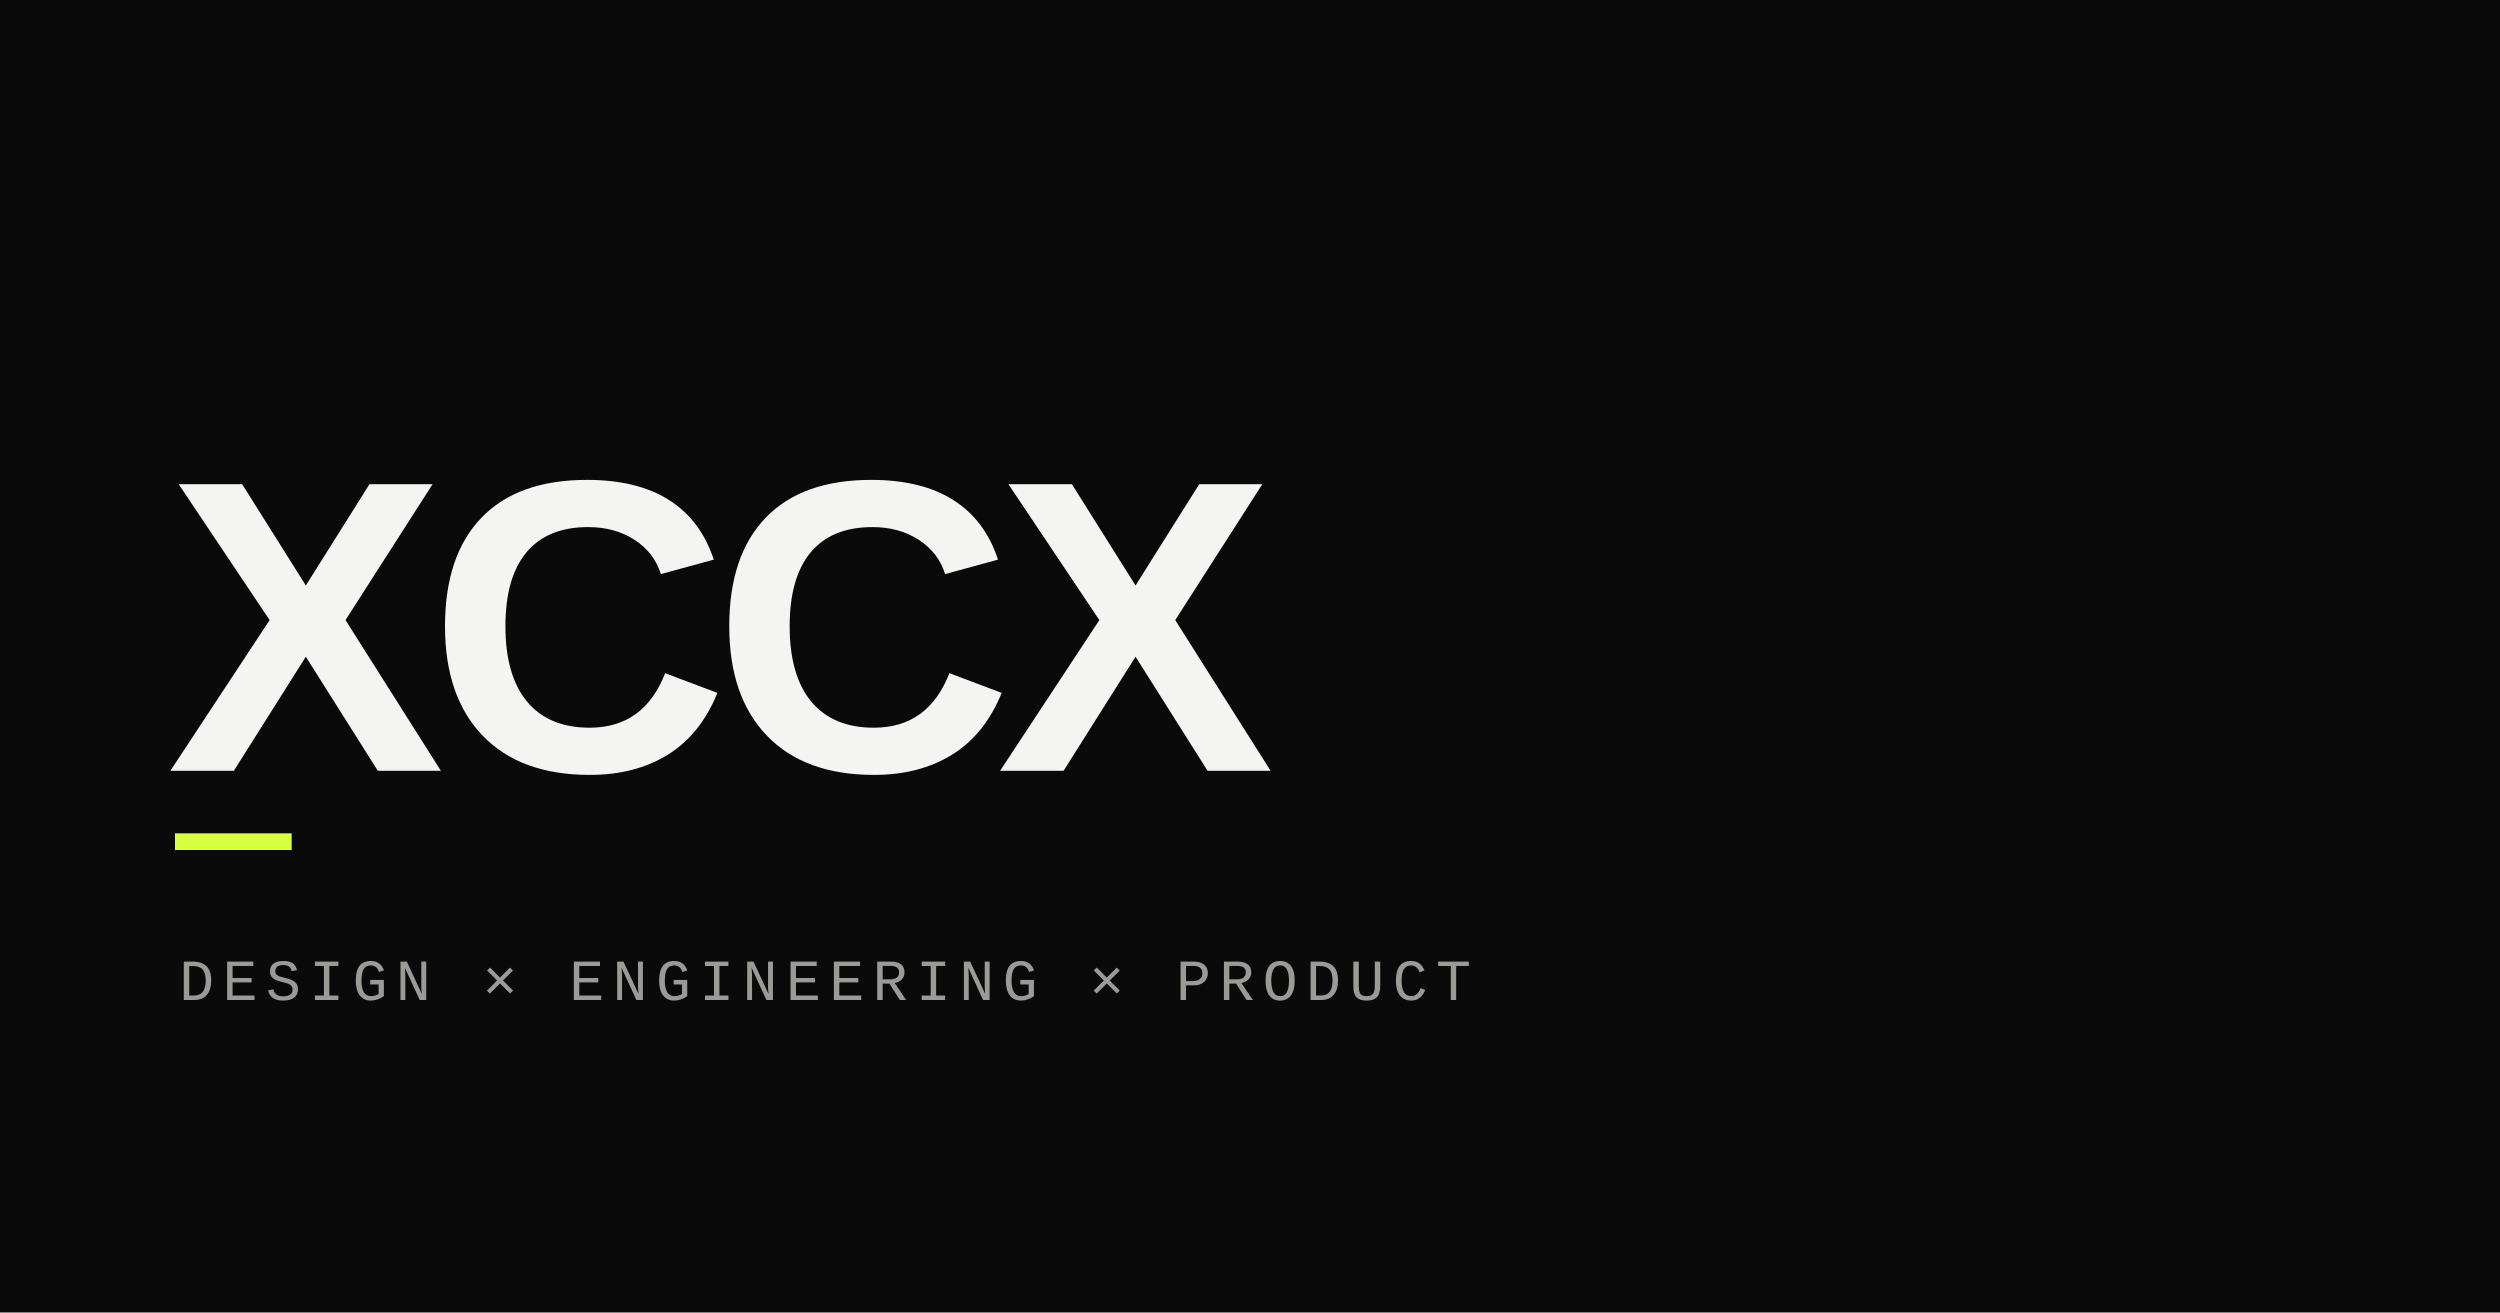
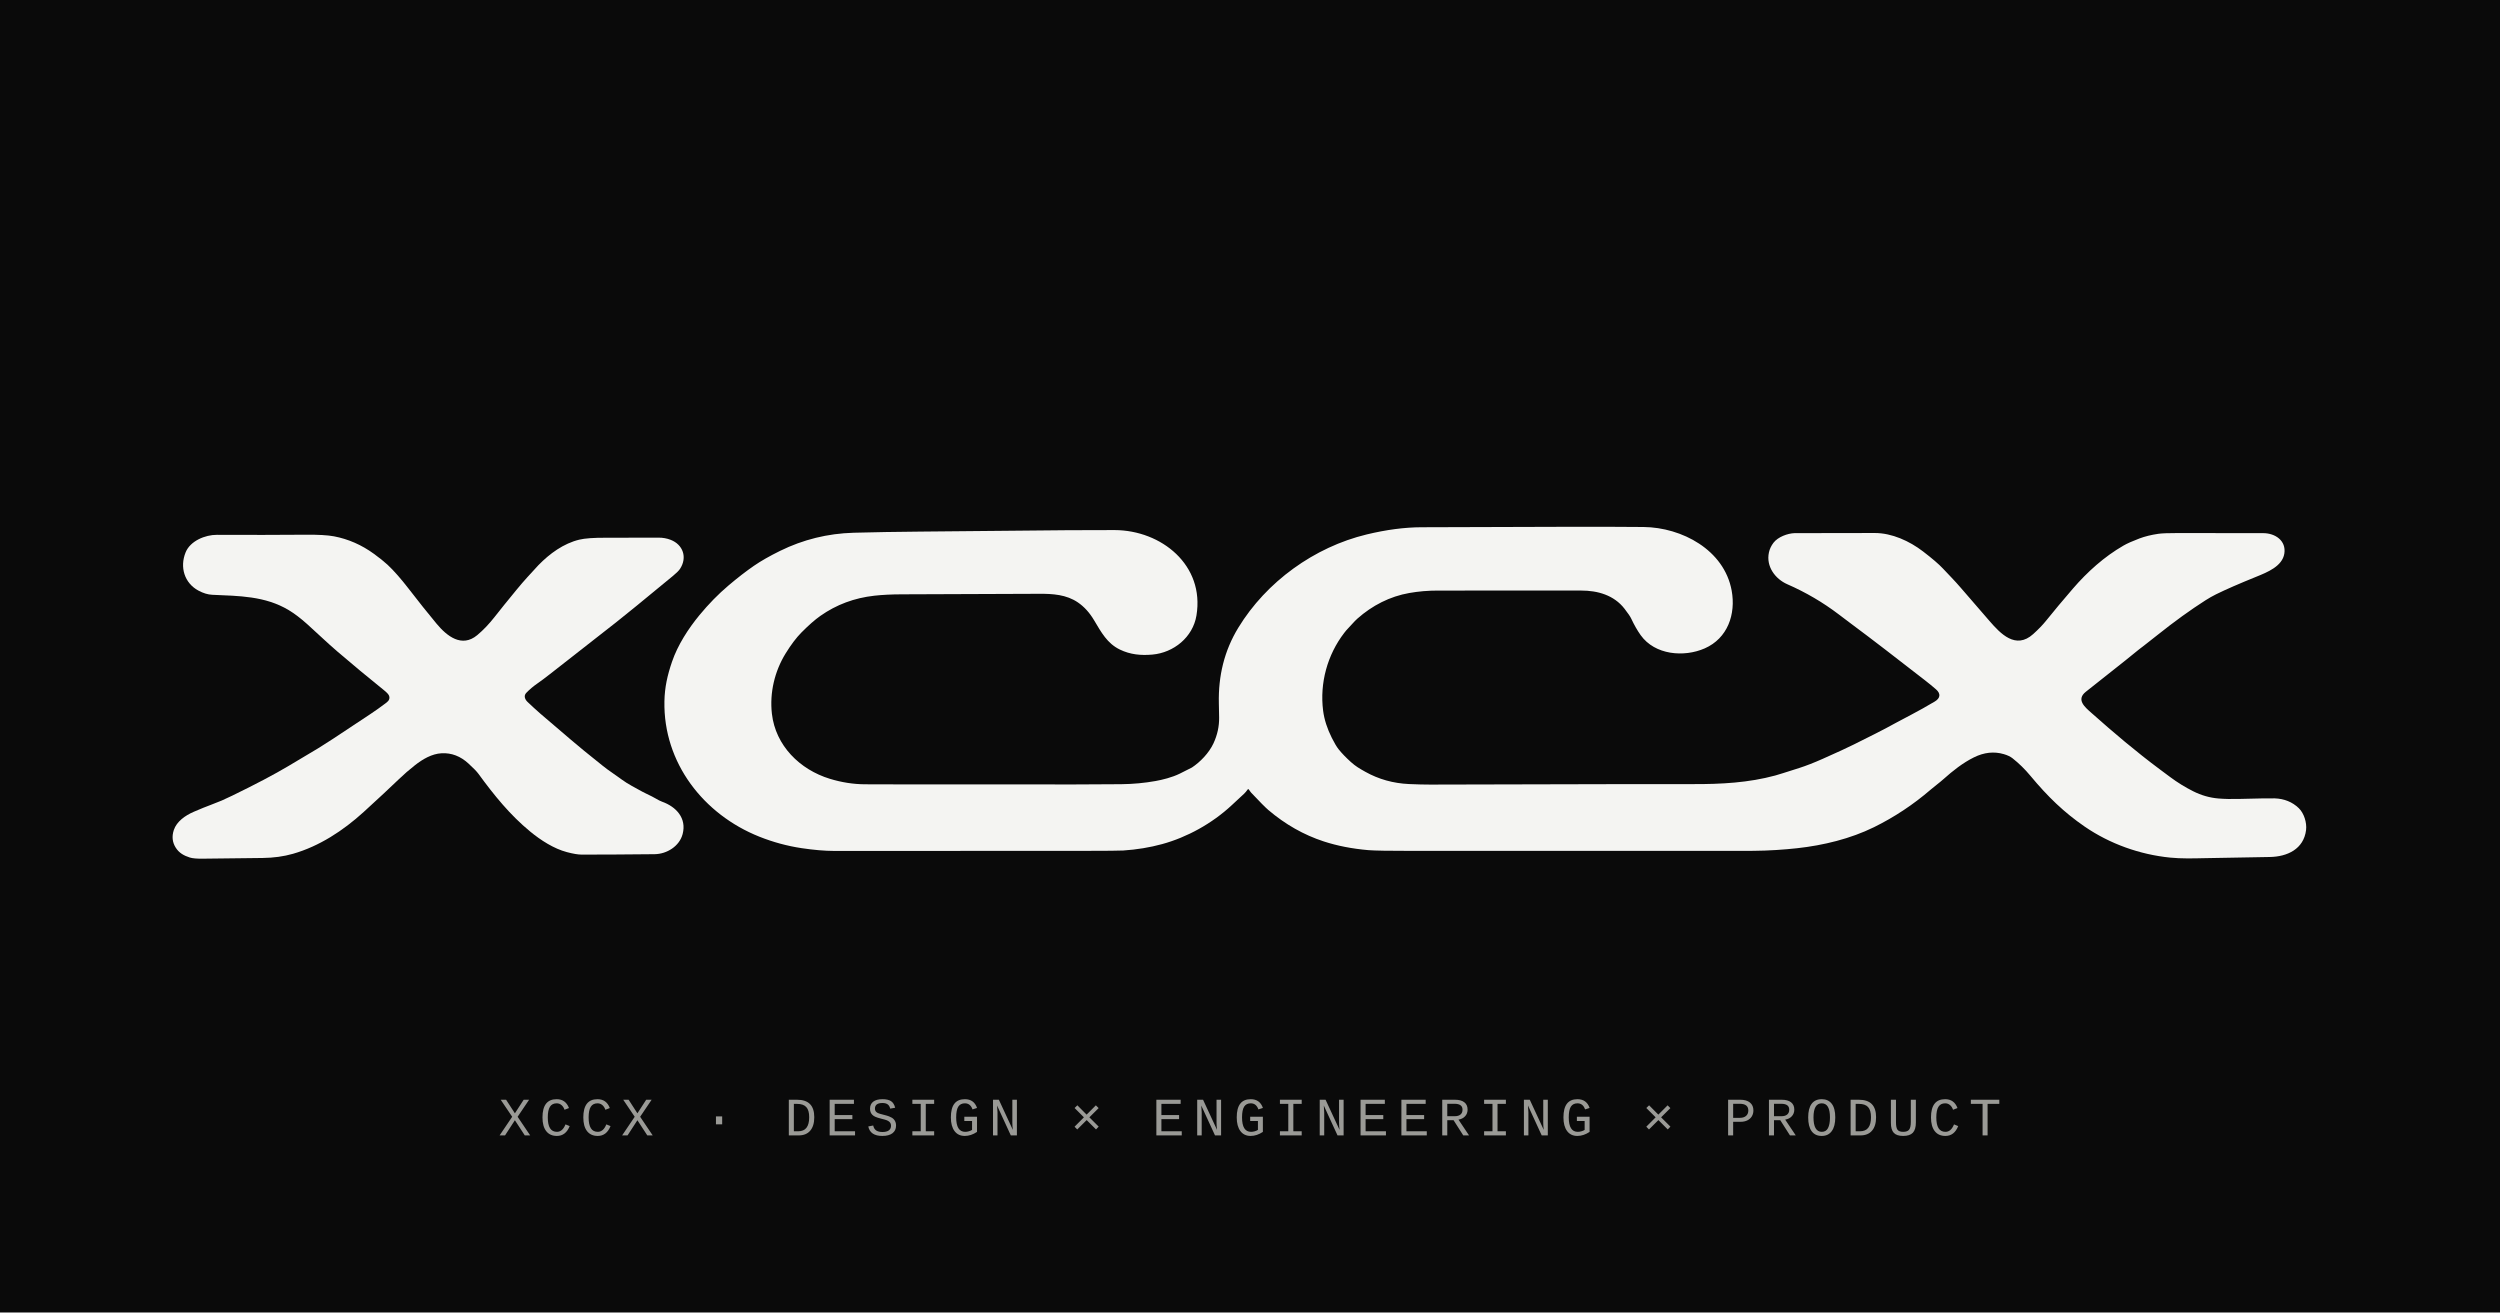
- <svg xmlns="http://www.w3.org/2000/svg" width="1200" height="630" viewBox="0 0 1200 630">
+ <svg xmlns="http://www.w3.org/2000/svg" viewBox="0 0 1200 630">
  <rect width="1200" height="630" fill="#0a0a0a" />
-   <text x="80" y="370" font-family="'Space Grotesk','Arial',sans-serif" font-size="200" font-weight="600" letter-spacing="-8" fill="#f4f4f2">XCCX</text>
-   <rect x="84" y="400" width="56" height="8" fill="#d8ff3e" />
-   <text x="86" y="480" font-family="'Courier New',monospace" font-size="28" letter-spacing="4" fill="#9a9a96">DESIGN × ENGINEERING × PRODUCT</text>
+   <g fill="#f4f4f2" transform="translate(30 160) scale(0.52)">
+     <path d="   M 1094.95 420.91   A 0.54 0.54 0.0 0 0 1094.09 420.94   Q 1092.38 423.44 1090.46 425.21   Q 1086.95 428.46 1079.30 435.57   C 1061.05 452.56 1037.99 465.20 1015.01 471.49   Q 998.04 476.13 979.18 477.39   Q 974.54 477.69 942.82 477.72   Q 753.19 477.89 712.26 477.79   Q 699.20 477.75 682.27 475.22   Q 662.33 472.23 643.18 464.60   C 591.75 444.08 554.55 396.51 555.62 339.69   C 555.86 326.67 558.37 315.65 562.62 303.18   C 567.90 287.71 577.64 272.66 587.93 260.16   Q 600.66 244.71 614.77 232.76   Q 627.49 221.99 638.30 214.55   Q 647.93 207.93 662.33 200.84   Q 694.32 185.10 730.25 184.07   C 767.92 182.99 811.64 182.93 864.24 182.33   Q 937.54 181.49 971.25 181.61   C 1014.26 181.77 1054.48 213.86 1046.72 260.51   C 1043.38 280.55 1025.75 294.79 1006.01 296.54   C 995.62 297.47 985.66 296.61 975.91 291.84   C 964.37 286.19 958.96 276.16 952.11 264.66   Q 945.97 254.34 937.35 248.43   C 926.70 241.12 914.00 240.33 901.25 240.43   Q 880.87 240.60 774.75 240.92   Q 760.39 240.96 749.45 242.18   Q 721.69 245.25 699.57 260.82   Q 692.13 266.05 682.13 276.12   Q 675.04 283.26 667.49 295.49   C 657.40 311.87 652.62 331.68 654.83 351.14   C 658.19 380.58 680.56 402.70 708.33 411.20   Q 724.64 416.19 740.75 416.27   C 792.72 416.53 834.69 416.19 882.75 416.37   Q 936.11 416.56 977.28 416.18   Q 993.59 416.02 1009.02 413.24   C 1015.28 412.11 1024.20 409.96 1031.41 406.40   Q 1041.71 401.32 1042.52 400.79   C 1050.22 395.74 1058.27 387.38 1062.38 378.60   Q 1067.86 366.90 1067.65 354.46   Q 1067.55 348.62 1067.40 341.50   C 1066.85 316.29 1072.32 293.11 1085.38 271.70   C 1111.22 229.32 1155.50 197.29 1203.90 185.63   Q 1231.02 179.10 1254.27 179.00   Q 1418.08 178.30 1459.48 178.77   C 1494.73 179.16 1533.88 199.83 1540.77 237.46   C 1544.77 259.30 1537.04 281.56 1515.87 290.83   C 1496.68 299.23 1469.90 296.93 1456.81 278.66   Q 1452.20 272.22 1448.02 263.27   Q 1446.72 260.49 1441.85 254.21   C 1432.10 241.63 1417.07 237.42 1401.75 237.43   Q 1275.50 237.46 1269.75 237.45   Q 1256.05 237.43 1243.27 239.68   C 1225.25 242.85 1209.03 251.18 1195.29 263.35   C 1192.21 266.08 1189.48 269.56 1186.47 272.59   Q 1185.04 274.03 1183.16 276.48   C 1167.55 296.76 1160.42 322.81 1163.64 348.27   Q 1165.20 360.53 1171.72 373.49   Q 1175.35 380.70 1178.02 384.03   Q 1182.52 389.62 1189.34 395.76   C 1193.58 399.58 1196.98 401.57 1202.55 404.70   Q 1221.03 415.06 1243.00 416.05   Q 1254.25 416.56 1262.50 416.54   Q 1474.75 415.97 1504.25 416.10   C 1531.36 416.23 1556.55 414.78 1580.96 408.17   Q 1584.58 407.19 1603.14 401.23   Q 1612.61 398.19 1624.75 392.80   Q 1644.88 383.87 1653.70 379.44   C 1666.47 373.03 1679.76 366.59 1692.35 359.56   Q 1695.41 357.85 1707.03 351.77   Q 1716.54 346.80 1728.24 339.87   C 1733.38 336.82 1734.03 332.67 1729.38 328.62   Q 1724.73 324.56 1719.22 320.29   C 1691.63 298.90 1672.43 283.94 1649.67 267.03   Q 1646.68 264.80 1639.74 259.53   Q 1617.75 242.81 1592.15 231.62   C 1580.97 226.73 1572.34 215.18 1575.17 202.22   Q 1576.19 197.51 1579.36 193.33   C 1583.49 187.90 1592.45 184.65 1598.76 184.44   Q 1602.53 184.32 1672.99 184.32   C 1688.61 184.32 1704.87 191.71 1717.37 201.29   Q 1730.26 211.18 1735.76 217.08   C 1741.56 223.29 1746.47 228.14 1752.28 234.91   Q 1763.43 247.89 1778.78 265.54   C 1788.79 277.05 1802.88 292.27 1819.12 277.59   Q 1826.36 271.04 1830.79 265.53   Q 1841.62 252.05 1855.71 235.71   C 1869.12 220.17 1884.67 206.17 1902.42 195.94   Q 1907.54 192.99 1917.08 189.39   Q 1924.72 186.50 1934.54 185.06   Q 1939.37 184.35 1952.50 184.36   Q 2013.99 184.41 2031.50 184.45   C 2042.42 184.47 2052.81 191.34 2050.92 203.33   C 2049.07 215.02 2035.17 220.58 2025.14 224.64   Q 2001.45 234.22 1987.90 240.90   Q 1983.11 243.27 1978.17 246.42   Q 1957.34 259.71 1933.91 278.39   Q 1923.21 286.92 1921.04 288.51   C 1915.05 292.93 1910.57 296.94 1903.96 302.13   Q 1889.76 313.25 1867.63 330.91   C 1858.40 338.28 1867.11 345.27 1872.87 350.39   C 1893.33 368.58 1914.26 386.33 1936.21 402.64   Q 1943.66 408.18 1945.60 409.63   Q 1955.60 417.08 1966.80 422.71   Q 1978.00 428.35 1990.04 429.37   Q 1998.38 430.08 2009.25 429.79   Q 2036.43 429.07 2041.98 429.26   Q 2055.32 429.73 2064.22 438.26   C 2069.08 442.92 2071.84 451.68 2070.98 458.54   C 2068.81 476.02 2053.77 483.11 2037.49 483.38   Q 1985.41 484.25 1976.25 484.48   C 1966.34 484.72 1955.53 484.94 1945.60 483.95   C 1917.54 481.15 1889.82 471.28 1866.47 455.21   C 1847.61 442.22 1832.74 427.93 1816.45 408.33   Q 1808.93 399.29 1800.03 392.26   Q 1797.06 389.92 1791.94 388.42   Q 1778.45 384.47 1764.42 391.40   C 1754.08 396.51 1744.86 403.86 1736.51 411.32   C 1732.48 414.93 1728.00 418.15 1724.60 421.09   Q 1700.38 441.97 1672.13 455.87   C 1650.40 466.56 1625.43 472.60 1601.50 475.25   C 1589.33 476.60 1574.84 477.59 1560.81 477.69   Q 1551.96 477.75 1525.75 477.74   Q 1365.38 477.69 1247.24 477.75   Q 1213.50 477.77 1205.31 477.05   Q 1182.83 475.08 1164.24 469.01   Q 1136.54 459.97 1113.05 439.97   Q 1109.02 436.54 1097.15 423.92   C 1096.40 423.11 1095.55 421.66 1094.95 420.91   Z" />
+     <path d="   M 428.13 331.84   C 425.44 334.62 426.91 338.11 429.48 340.44   C 433.21 343.81 436.75 347.41 440.93 350.92   Q 449.78 358.33 469.46 375.29   Q 478.98 383.50 498.89 399.36   Q 503.12 402.73 507.27 405.53   C 512.88 409.31 519.07 414.34 525.31 417.64   C 529.83 420.02 534.03 422.62 538.55 424.77   Q 544.98 427.83 547.61 429.41   Q 551.04 431.47 553.48 432.35   C 566.41 436.99 576.27 447.42 572.44 462.16   C 569.50 473.47 557.85 480.67 546.50 480.79   Q 502.82 481.24 479.03 481.17   Q 474.30 481.16 465.70 478.91   C 453.57 475.74 441.41 467.88 431.65 459.84   C 413.06 444.52 398.41 426.42 383.93 406.57   Q 381.63 403.42 374.70 397.07   Q 363.67 386.95 350.04 387.62   C 340.92 388.07 332.39 393.13 325.25 398.75   Q 317.33 404.98 310.66 411.42   Q 298.24 423.38 278.05 441.79   C 258.96 459.19 236.85 473.53 212.72 480.44   Q 199.89 484.11 184.74 484.29   Q 158.38 484.59 129.59 484.93   Q 121.17 485.03 117.56 483.88   C 112.09 482.14 107.61 479.70 104.47 474.70   Q 99.84 467.33 102.75 458.50   C 105.35 450.60 113.35 445.02 121.17 441.65   Q 130.75 437.51 136.79 435.31   Q 141.16 433.72 146.93 431.29   Q 150.26 429.89 156.79 426.71   Q 188.95 411.07 208.80 399.26   Q 233.41 384.62 235.72 383.20   Q 247.35 376.04 268.22 362.03   C 280.02 354.11 288.33 349.10 299.21 340.73   Q 302.67 338.08 301.48 334.62   Q 300.82 332.70 296.82 329.48   Q 274.30 311.34 253.98 293.92   C 244.24 285.57 235.67 277.22 225.89 268.45   Q 216.72 260.23 208.80 255.48   C 186.97 242.38 162.80 242.44 138.21 241.34   Q 132.16 241.07 125.48 237.48   C 112.51 230.51 108.07 215.81 113.66 202.13   C 117.98 191.56 131.76 185.96 142.48 186.00   Q 186.94 186.20 224.43 185.89   Q 241.97 185.75 250.51 187.36   Q 270.37 191.11 287.52 203.57   Q 295.15 209.12 299.99 213.57   C 305.78 218.90 313.02 227.32 319.05 235.13   Q 333.53 253.90 345.26 267.99   C 354.90 279.57 368.58 290.46 382.85 278.58   Q 391.23 271.60 399.18 261.41   Q 406.11 252.53 419.22 236.59   Q 424.74 229.88 429.06 225.16   Q 438.60 214.72 439.28 214.03   C 449.66 203.36 462.51 193.95 477.11 190.44   Q 484.85 188.58 502.03 188.68   Q 516.71 188.76 550.12 188.60   Q 556.15 188.57 561.38 190.61   C 572.84 195.06 576.90 206.84 570.07 217.34   Q 568.46 219.81 563.59 223.84   Q 521.94 258.25 511.01 266.77   Q 490.86 282.46 449.88 314.61   Q 443.20 319.85 438.74 322.93   Q 432.77 327.04 428.13 331.84   Z" />
+   </g>
+   <text x="600" y="545" font-family="'Courier New',monospace" font-size="26" letter-spacing="4" fill="#9a9a96" text-anchor="middle">XCCX · DESIGN × ENGINEERING × PRODUCT</text>
</svg>
